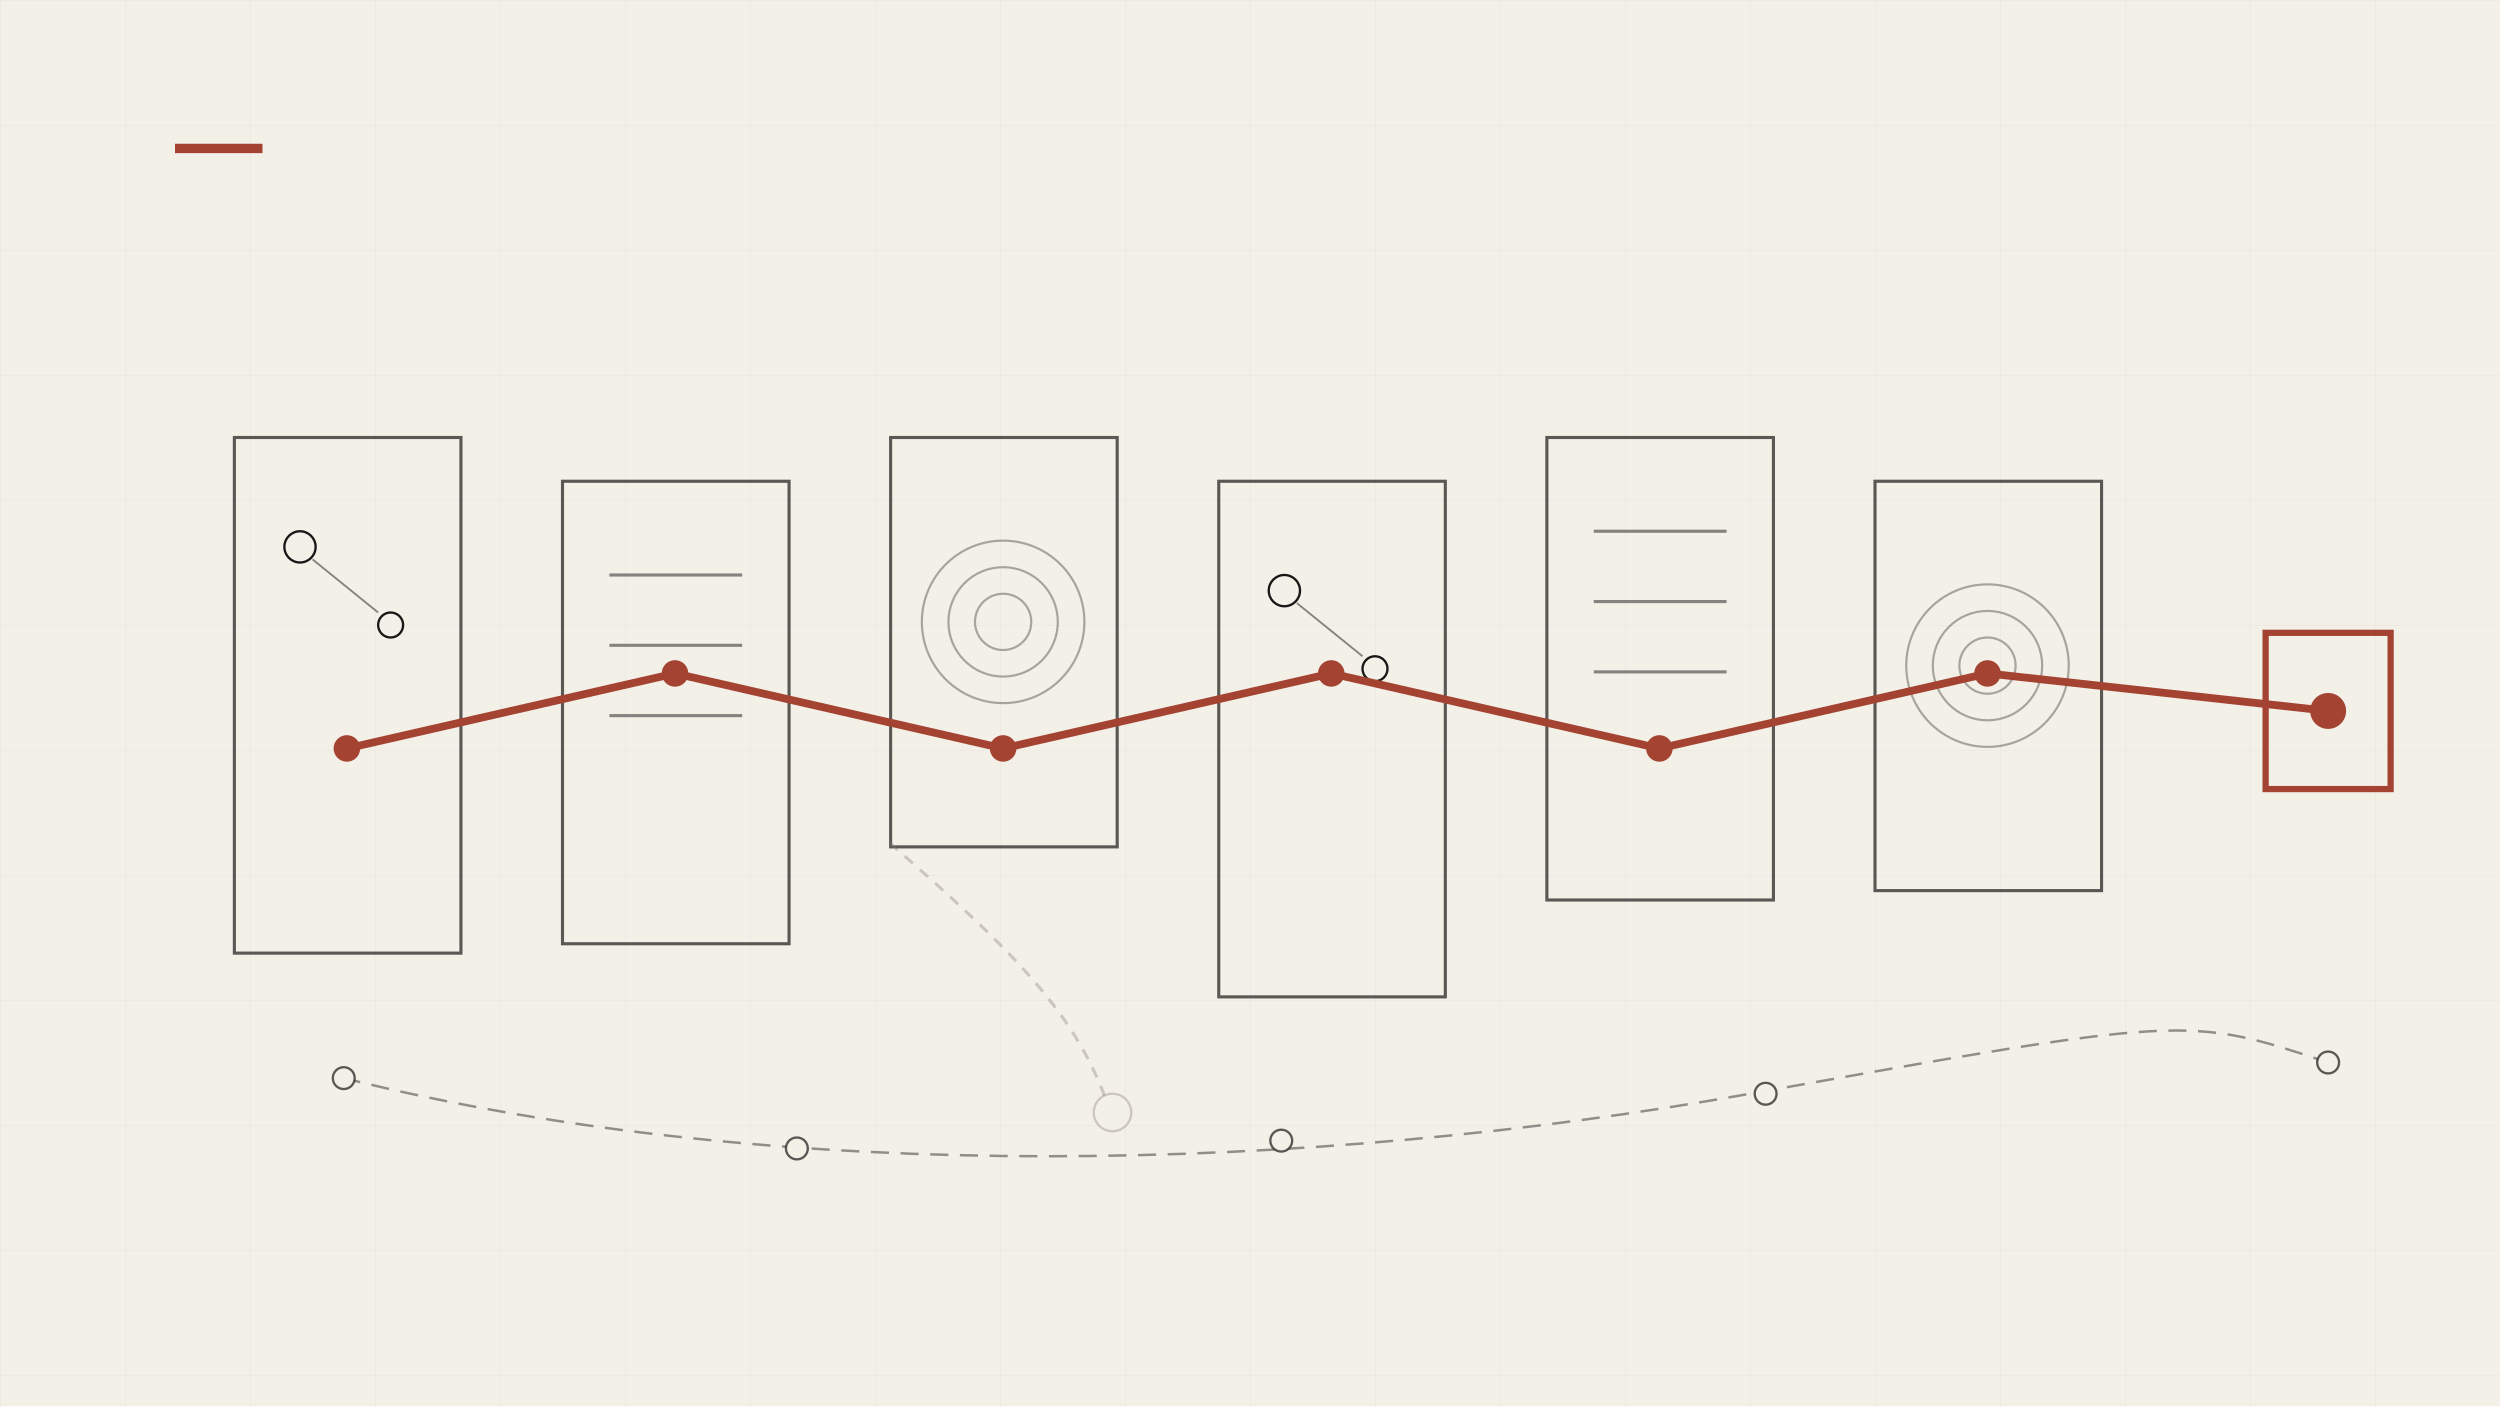
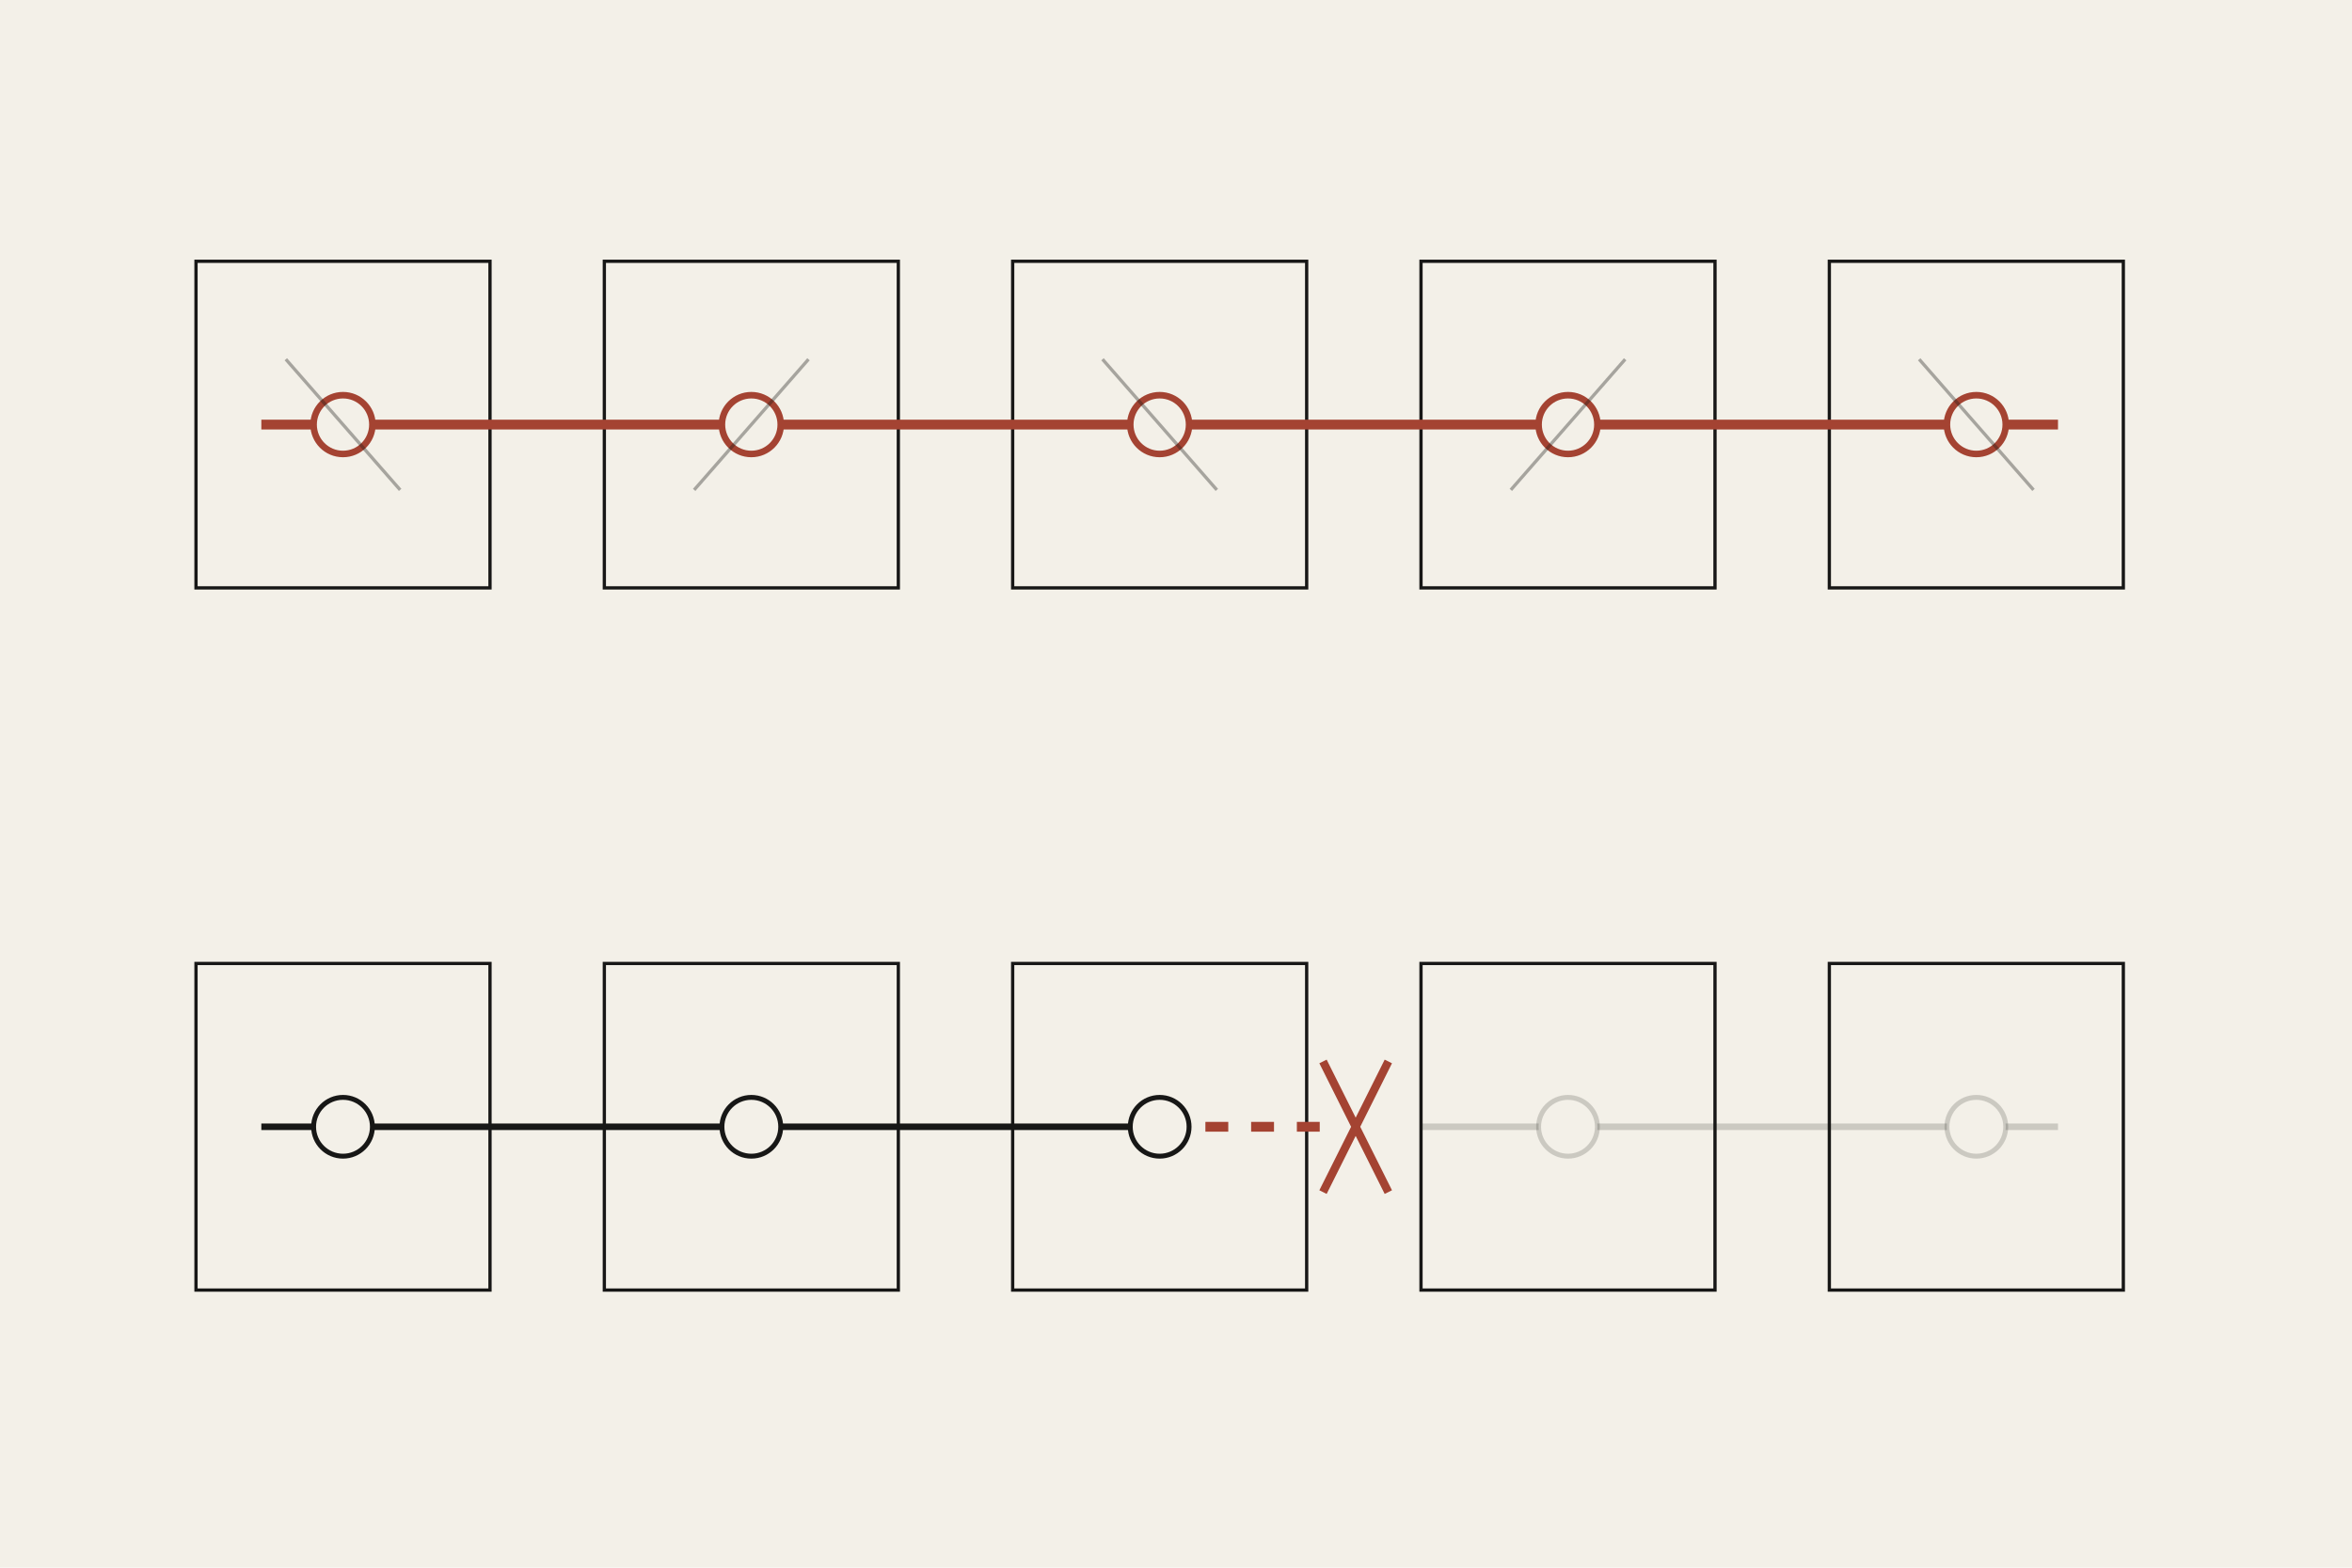
- <svg xmlns="http://www.w3.org/2000/svg" width="1600" height="900" viewBox="0 0 1600 900">
-   <defs>
-     <pattern id="a" width="80" height="80" patternUnits="userSpaceOnUse">
-       <path d="M80 0H0V80" fill="none" stroke="#171716" stroke-opacity=".035" />
-     </pattern>
-   </defs>
-   <rect width="1600" height="900" fill="#F3F0E8" />
-   <rect width="1600" height="900" fill="url(#a)" />
-   <rect x="112" y="92" width="56" height="6" fill="#A44332" />
-   <rect x="150" y="280" width="145" height="330" rx="0" fill="none" stroke="#171716" stroke-opacity=".7" stroke-width="2" />
-   <circle cx="192" cy="350" r="10" fill="#F3F0E8" stroke="#171716" stroke-width="1.5" />
-   <circle cx="250" cy="400" r="8" fill="#F3F0E8" stroke="#171716" stroke-width="1.5" />
-   <line x1="200" x2="242" y1="358" y2="392" stroke="#171716" stroke-opacity=".5" stroke-width="1.2" />
-   <rect x="360" y="308" width="145" height="296" rx="0" fill="none" stroke="#171716" stroke-opacity=".7" stroke-width="2" />
-   <line x1="390" x2="475" y1="368" y2="368" stroke="#171716" stroke-opacity=".5" stroke-width="2" />
-   <line x1="390" x2="475" y1="413" y2="413" stroke="#171716" stroke-opacity=".5" stroke-width="2" />
-   <line x1="390" x2="475" y1="458" y2="458" stroke="#171716" stroke-opacity=".5" stroke-width="2" />
-   <rect x="570" y="280" width="145" height="262" rx="0" fill="none" stroke="#171716" stroke-opacity=".7" stroke-width="2" />
-   <circle cx="642" cy="398" r="18" fill="none" stroke="#171716" stroke-opacity=".35" stroke-width="1.4" />
-   <circle cx="642" cy="398" r="35" fill="none" stroke="#171716" stroke-opacity=".35" stroke-width="1.4" />
-   <circle cx="642" cy="398" r="52" fill="none" stroke="#171716" stroke-opacity=".35" stroke-width="1.4" />
-   <rect x="780" y="308" width="145" height="330" rx="0" fill="none" stroke="#171716" stroke-opacity=".7" stroke-width="2" />
-   <circle cx="822" cy="378" r="10" fill="#F3F0E8" stroke="#171716" stroke-width="1.5" />
-   <circle cx="880" cy="428" r="8" fill="#F3F0E8" stroke="#171716" stroke-width="1.5" />
-   <line x1="830" x2="872" y1="386" y2="420" stroke="#171716" stroke-opacity=".5" stroke-width="1.2" />
-   <rect x="990" y="280" width="145" height="296" rx="0" fill="none" stroke="#171716" stroke-opacity=".7" stroke-width="2" />
-   <line x1="1020" x2="1105" y1="340" y2="340" stroke="#171716" stroke-opacity=".5" stroke-width="2" />
-   <line x1="1020" x2="1105" y1="385" y2="385" stroke="#171716" stroke-opacity=".5" stroke-width="2" />
-   <line x1="1020" x2="1105" y1="430" y2="430" stroke="#171716" stroke-opacity=".5" stroke-width="2" />
-   <rect x="1200" y="308" width="145" height="262" rx="0" fill="none" stroke="#171716" stroke-opacity=".7" stroke-width="2" />
-   <circle cx="1272" cy="426" r="18" fill="none" stroke="#171716" stroke-opacity=".35" stroke-width="1.4" />
-   <circle cx="1272" cy="426" r="35" fill="none" stroke="#171716" stroke-opacity=".35" stroke-width="1.4" />
-   <circle cx="1272" cy="426" r="52" fill="none" stroke="#171716" stroke-opacity=".35" stroke-width="1.4" />
-   <path d="m222 479 210-48 210 48 210-48 210 48 210-48 218 24" fill="none" stroke="#A44332" stroke-linecap="square" stroke-width="5" />
-   <circle cx="222" cy="479" r="8" fill="#A44332" stroke="#A44332" />
-   <circle cx="432" cy="431" r="8" fill="#A44332" stroke="#A44332" />
-   <circle cx="642" cy="479" r="8" fill="#A44332" stroke="#A44332" />
-   <circle cx="852" cy="431" r="8" fill="#A44332" stroke="#A44332" />
-   <circle cx="1062" cy="479" r="8" fill="#A44332" stroke="#A44332" />
-   <circle cx="1272" cy="431" r="8" fill="#A44332" stroke="#A44332" />
-   <path d="m220 690c280 70 620 60 900 10s280-50 370-20" fill="none" stroke="#171716" stroke-dasharray="10 9" stroke-linecap="square" stroke-opacity=".45" stroke-width="1.6" />
-   <circle cx="220" cy="690" r="7" fill="#F3F0E8" stroke="#171716" stroke-opacity=".7" stroke-width="1.5" />
-   <circle cx="510" cy="735" r="7" fill="#F3F0E8" stroke="#171716" stroke-opacity=".7" stroke-width="1.5" />
-   <circle cx="820" cy="730" r="7" fill="#F3F0E8" stroke="#171716" stroke-opacity=".7" stroke-width="1.5" />
-   <circle cx="1130" cy="700" r="7" fill="#F3F0E8" stroke="#171716" stroke-opacity=".7" stroke-width="1.5" />
-   <circle cx="1490" cy="680" r="7" fill="#F3F0E8" stroke="#171716" stroke-opacity=".7" stroke-width="1.5" />
-   <path d="m570 540c80 70 120 110 140 170" fill="none" stroke="#817B72" stroke-dasharray="5 8" stroke-linecap="square" stroke-opacity=".35" stroke-width="2" />
-   <circle cx="712" cy="712" r="12" fill="#F3F0E8" stroke="#817B72" stroke-opacity=".35" stroke-width="1.5" />
-   <rect x="1450" y="405" width="80" height="100" rx="0" fill="none" stroke="#A44332" stroke-width="4" />
-   <circle cx="1490" cy="455" r="11" fill="#A44332" stroke="#A44332" />
+ <svg xmlns="http://www.w3.org/2000/svg" viewBox="0 0 1440 960" width="1440" height="960">
+   <rect width="1440" height="960" fill="#F3F0E8" />
+   <g fill="none" stroke="#171716" stroke-width="2">
+     <rect x="120" y="160" width="180" height="200" />
+     <rect x="370" y="160" width="180" height="200" />
+     <rect x="620" y="160" width="180" height="200" />
+     <rect x="870" y="160" width="180" height="200" />
+     <rect x="1120" y="160" width="180" height="200" />
+     <rect x="120" y="590" width="180" height="200" />
+     <rect x="370" y="590" width="180" height="200" />
+     <rect x="620" y="590" width="180" height="200" />
+     <rect x="870" y="590" width="180" height="200" />
+     <rect x="1120" y="590" width="180" height="200" />
+   </g>
+   <path d="M160 260H1260" stroke="#A44332" stroke-width="6" fill="none" />
+   <g fill="#F3F0E8" stroke="#A44332" stroke-width="4">
+     <circle cx="210" cy="260" r="18" />
+     <circle cx="460" cy="260" r="18" />
+     <circle cx="710" cy="260" r="18" />
+     <circle cx="960" cy="260" r="18" />
+     <circle cx="1210" cy="260" r="18" />
+   </g>
+   <g stroke="#171716" stroke-opacity=".35" stroke-width="2" fill="none">
+     <path d="M175 220L245 300M425 300L495 220M675 220L745 300M925 300L995 220M1175 220L1245 300" />
+   </g>
+   <path d="M160 690H710" stroke="#171716" stroke-width="4" fill="none" />
+   <path d="M710 690H812" stroke="#A44332" stroke-width="6" stroke-dasharray="14 14" fill="none" />
+   <path d="M870 690H1260" stroke="#171716" stroke-opacity=".18" stroke-width="4" fill="none" />
+   <g fill="#F3F0E8" stroke="#171716" stroke-width="3">
+     <circle cx="210" cy="690" r="18" />
+     <circle cx="460" cy="690" r="18" />
+     <circle cx="710" cy="690" r="18" />
+   </g>
+   <g fill="#F3F0E8" stroke="#171716" stroke-opacity=".18" stroke-width="3">
+     <circle cx="960" cy="690" r="18" />
+     <circle cx="1210" cy="690" r="18" />
+   </g>
+   <path d="M810 650L850 730M850 650L810 730" stroke="#A44332" stroke-width="5" />
</svg>
